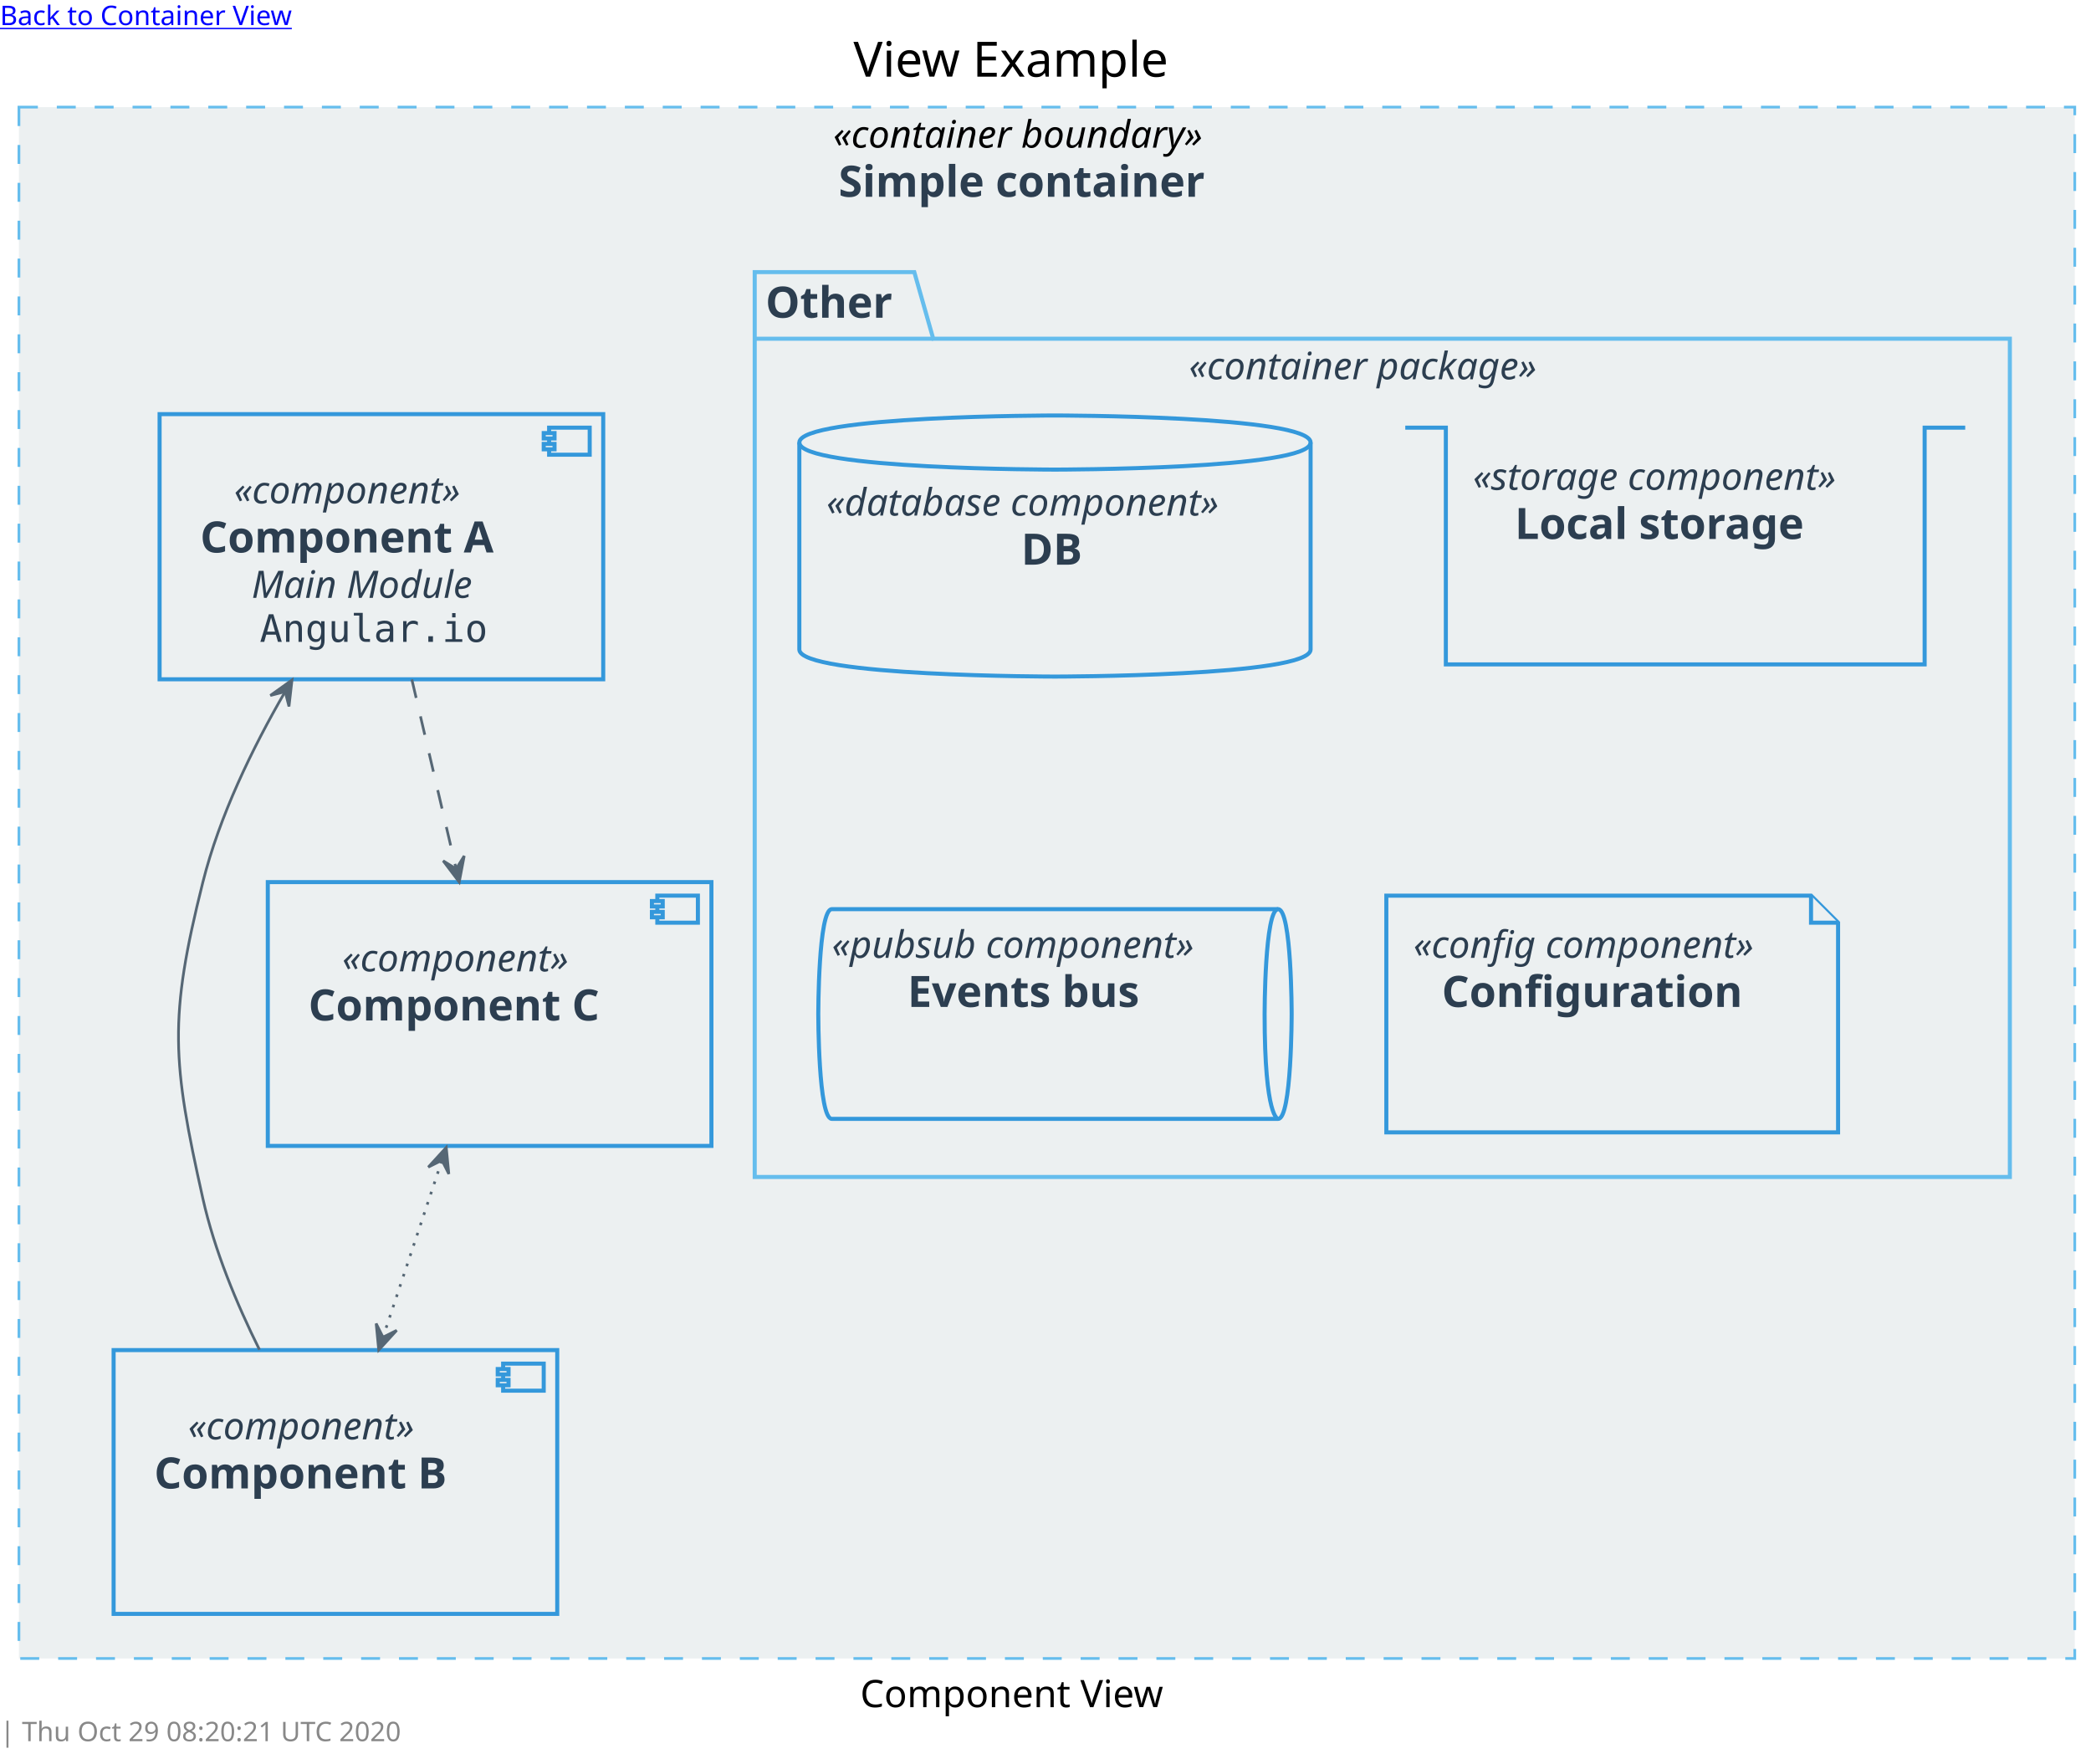
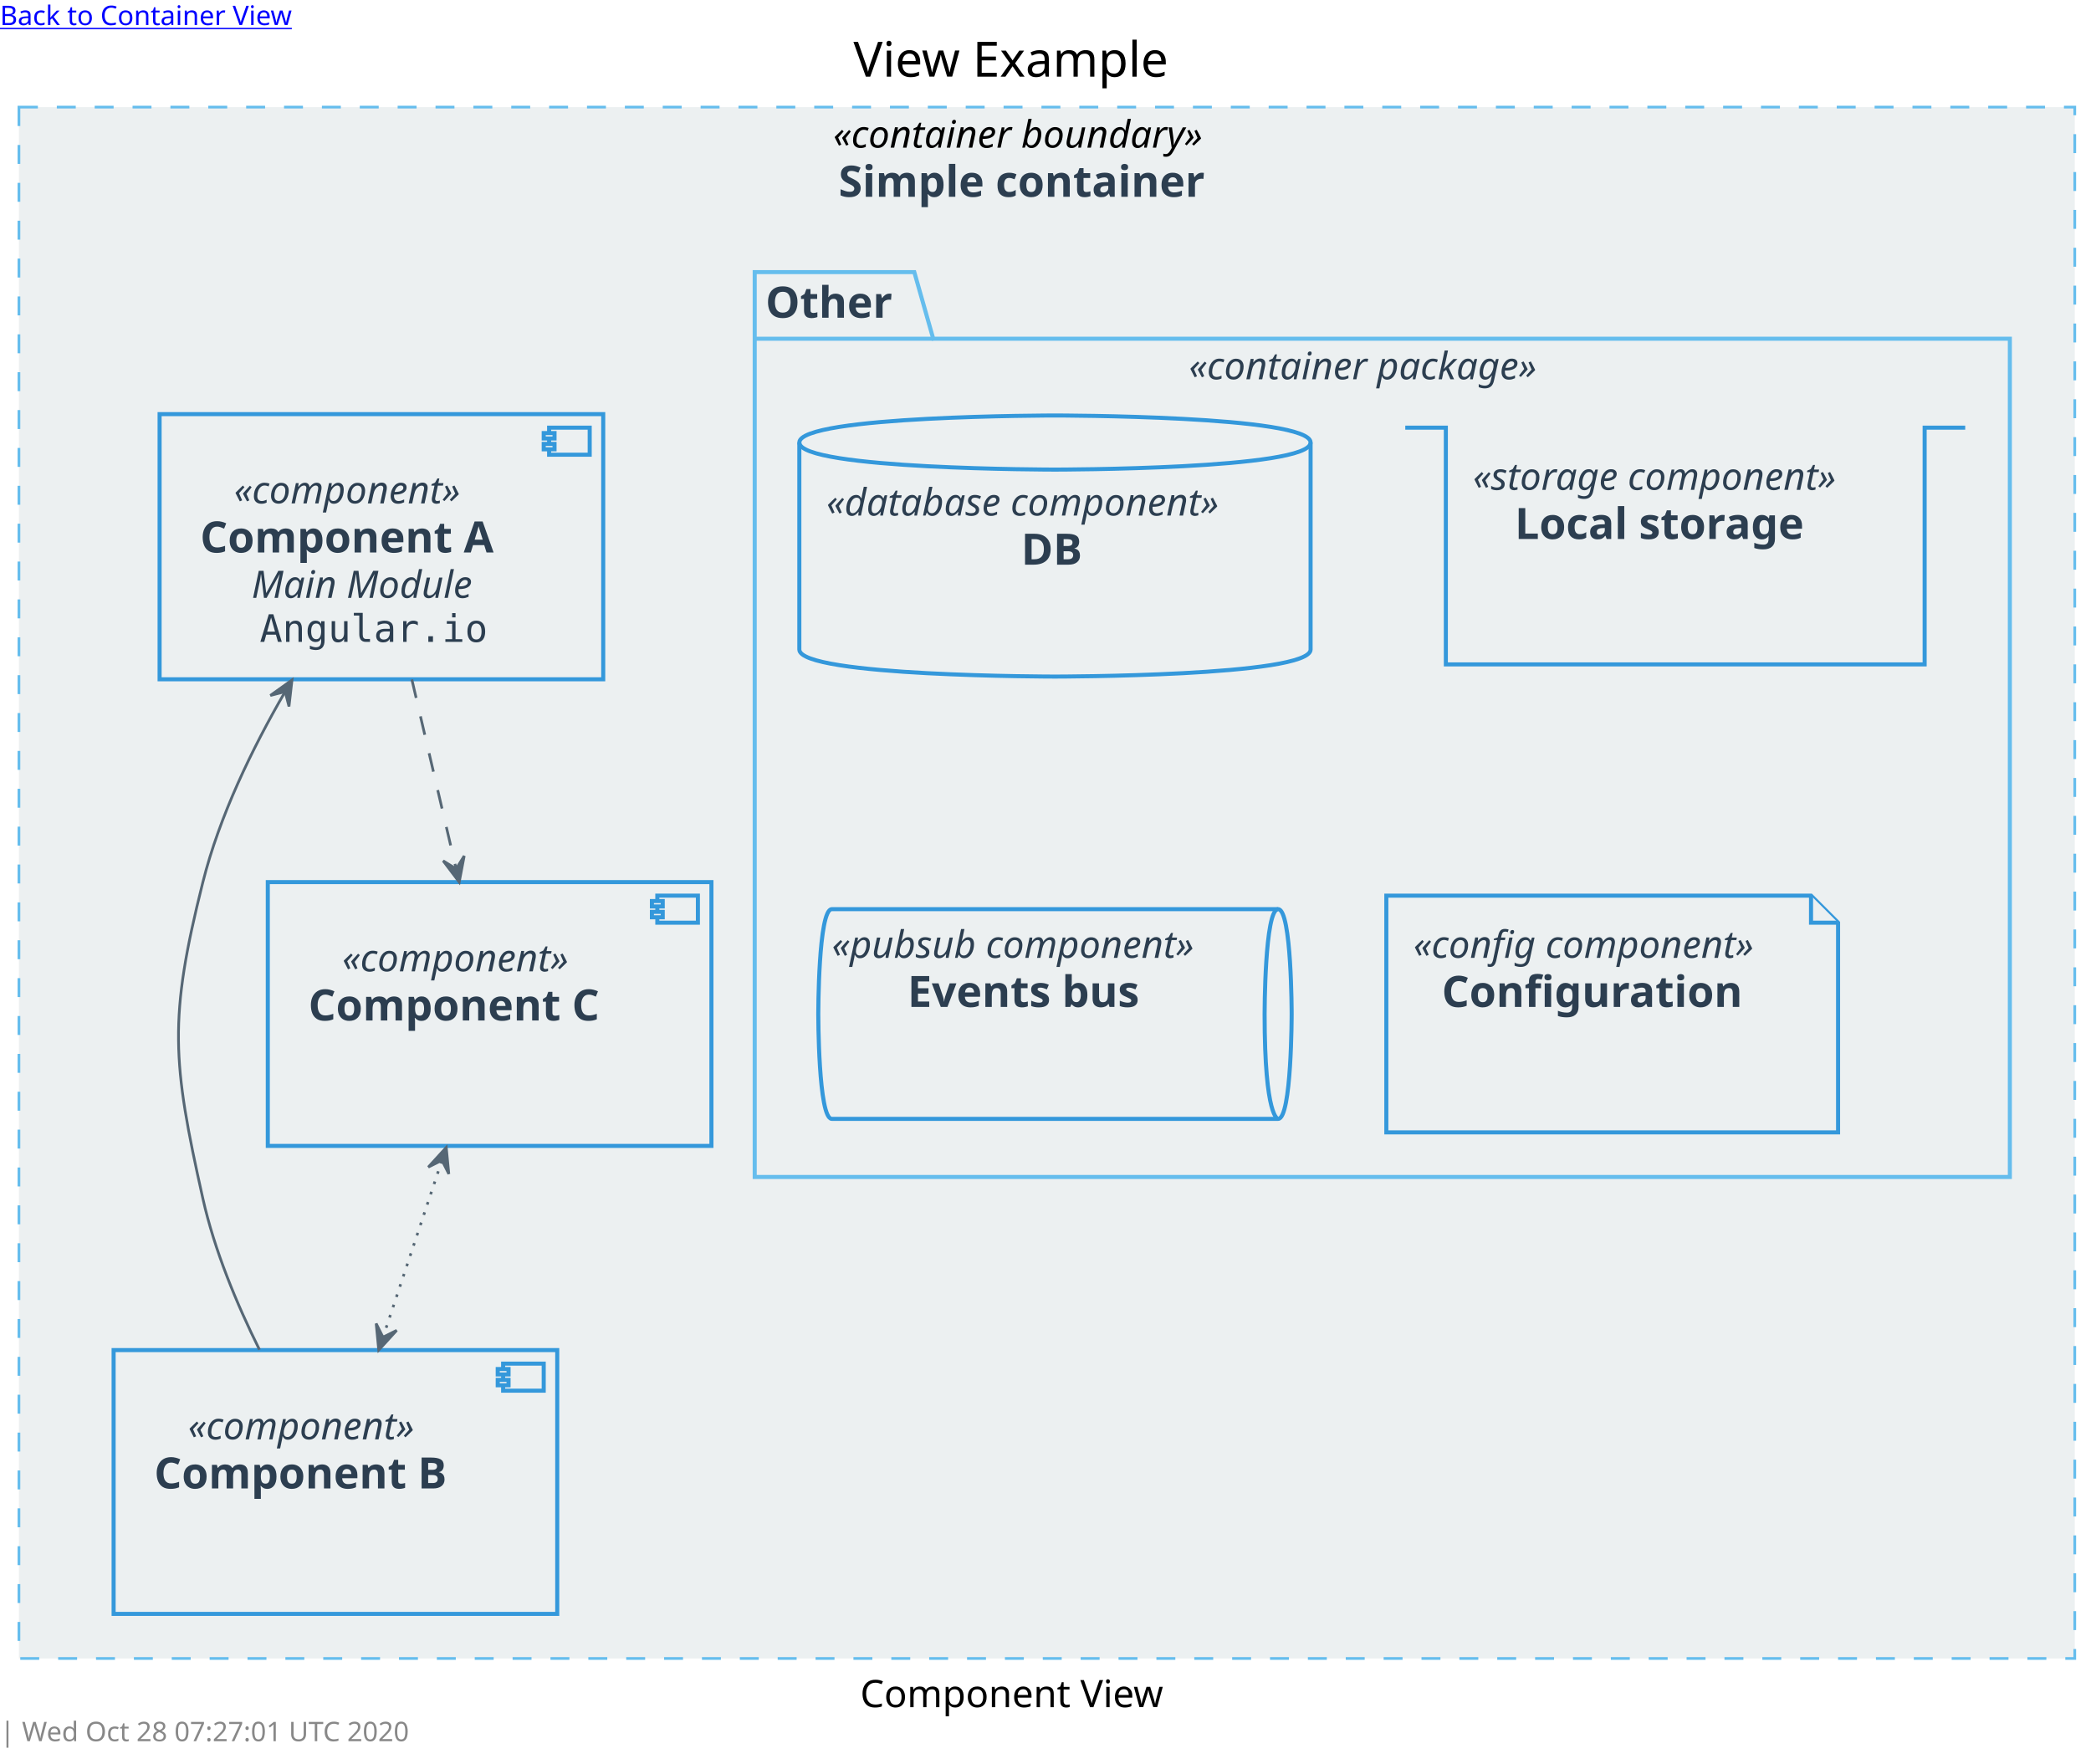
<svg xmlns="http://www.w3.org/2000/svg" xmlns:xlink="http://www.w3.org/1999/xlink" contentScriptType="application/ecmascript" contentStyleType="text/css" height="652px" preserveAspectRatio="none" style="width:773px;height:652px;" version="1.1" viewBox="0 0 773 652" width="773px" zoomAndPan="magnify">
-   <defs>
-     <style type="text/css">path:hover { stroke: #FFB99C !important;}</style>
-   </defs>
+   <defs />
  <g>
    <a href="example.container.svg" target="_top" title="example.container.svg" xlink:actuate="onRequest" xlink:href="example.container.svg" xlink:show="new" xlink:title="example.container.svg" xlink:type="simple">
      <text fill="#0000FF" font-family="sans-serif" font-size="10" lengthAdjust="spacingAndGlyphs" text-decoration="underline" textLength="125" x="0" y="9.282">Back to Container View</text>
    </a>
    <text fill="#000000" font-family="sans-serif" font-size="18" lengthAdjust="spacingAndGlyphs" textLength="129" x="315.5" y="28.349">View Example</text>
    <rect fill="#ECF0F1" height="573.5" style="stroke: #65BDED; stroke-width: 1.0; stroke-dasharray: 7.0,7.0;" width="760" x="7" y="39.594" />
    <text fill="#000000" font-family="sans-serif" font-size="14" font-style="italic" lengthAdjust="spacingAndGlyphs" textLength="158" x="308" y="54.589">«container boundary»</text>
    <text fill="#2C3E50" font-family="sans-serif" font-size="16" font-weight="bold" lengthAdjust="spacingAndGlyphs" textLength="154" x="310" y="72.742">Simple container</text>
    <polygon fill="#ECF0F1" points="279,100.594,338,100.594,345,125.219,743,125.219,743,435.094,279,435.094,279,100.594" style="stroke: #65BDED; stroke-width: 1.5;" />
    <line style="stroke: #65BDED; stroke-width: 1.5;" x1="279" x2="345" y1="125.219" y2="125.219" />
    <text fill="#2C3E50" font-family="sans-serif" font-size="16" font-weight="bold" lengthAdjust="spacingAndGlyphs" textLength="53" x="283" y="117.445">Other</text>
    <text fill="#2C3E50" font-family="sans-serif" font-size="14" font-style="italic" lengthAdjust="spacingAndGlyphs" textLength="151" x="439.5" y="140.214">«container package»</text>
    <rect fill="#ECF0F1" height="98.019" style="stroke: #3498DB; stroke-width: 1.5;" width="164" x="59" y="153.094" />
    <rect fill="#ECF0F1" height="10" style="stroke: #3498DB; stroke-width: 1.5;" width="15" x="203" y="158.094" />
    <rect fill="#ECF0F1" height="2" style="stroke: #3498DB; stroke-width: 1.5;" width="4" x="201" y="160.094" />
    <rect fill="#ECF0F1" height="2" style="stroke: #3498DB; stroke-width: 1.5;" width="4" x="201" y="164.094" />
    <text fill="#2C3E50" font-family="sans-serif" font-size="14" font-style="italic" lengthAdjust="spacingAndGlyphs" textLength="99" x="86.5" y="186.089">«component»</text>
    <text fill="#2C3E50" font-family="sans-serif" font-size="16" font-weight="bold" lengthAdjust="spacingAndGlyphs" textLength="124" x="74" y="204.242">Component A</text>
    <text fill="#2C3E50" font-family="sans-serif" font-size="14" lengthAdjust="spacingAndGlyphs" textLength="0" x="93" y="221.011" />
    <text fill="#2C3E50" font-family="sans-serif" font-size="14" font-style="italic" lengthAdjust="spacingAndGlyphs" textLength="90" x="93" y="221.011">Main Module</text>
    <text fill="#2C3E50" font-family="sans-serif" font-size="14" lengthAdjust="spacingAndGlyphs" textLength="0" x="96" y="237.811" />
    <text fill="#2C3E50" font-family="monospace" font-size="14" lengthAdjust="spacingAndGlyphs" textLength="80" x="96" y="237.276">Angular.io</text>
    <text fill="#2C3E50" font-family="sans-serif" font-size="14" lengthAdjust="spacingAndGlyphs" textLength="0" x="180" y="237.811" />
    <rect fill="#ECF0F1" height="97.516" style="stroke: #3498DB; stroke-width: 1.5;" width="164" x="42" y="499.094" />
    <rect fill="#ECF0F1" height="10" style="stroke: #3498DB; stroke-width: 1.5;" width="15" x="186" y="504.094" />
    <rect fill="#ECF0F1" height="2" style="stroke: #3498DB; stroke-width: 1.5;" width="4" x="184" y="506.094" />
    <rect fill="#ECF0F1" height="2" style="stroke: #3498DB; stroke-width: 1.5;" width="4" x="184" y="510.094" />
    <text fill="#2C3E50" font-family="sans-serif" font-size="14" font-style="italic" lengthAdjust="spacingAndGlyphs" textLength="99" x="69.5" y="532.089">«component»</text>
    <text fill="#2C3E50" font-family="sans-serif" font-size="16" font-weight="bold" lengthAdjust="spacingAndGlyphs" textLength="124" x="57" y="550.242">Component B</text>
    <text fill="#2C3E50" font-family="sans-serif" font-size="14" lengthAdjust="spacingAndGlyphs" textLength="0" x="119" y="567.011" />
    <text fill="#2C3E50" font-family="sans-serif" font-size="14" font-style="italic" lengthAdjust="spacingAndGlyphs" textLength="0" x="123" y="567.011" />
    <text fill="#2C3E50" font-family="sans-serif" font-size="14" lengthAdjust="spacingAndGlyphs" textLength="0" x="119" y="583.308" />
    <text fill="#2C3E50" font-family="sans-serif" font-size="14" lengthAdjust="spacingAndGlyphs" textLength="0" x="123" y="583.308" />
    <rect fill="#ECF0F1" height="97.516" style="stroke: #3498DB; stroke-width: 1.5;" width="164" x="99" y="326.094" />
    <rect fill="#ECF0F1" height="10" style="stroke: #3498DB; stroke-width: 1.5;" width="15" x="243" y="331.094" />
    <rect fill="#ECF0F1" height="2" style="stroke: #3498DB; stroke-width: 1.5;" width="4" x="241" y="333.094" />
    <rect fill="#ECF0F1" height="2" style="stroke: #3498DB; stroke-width: 1.5;" width="4" x="241" y="337.094" />
    <text fill="#2C3E50" font-family="sans-serif" font-size="14" font-style="italic" lengthAdjust="spacingAndGlyphs" textLength="99" x="126.5" y="359.089">«component»</text>
    <text fill="#2C3E50" font-family="sans-serif" font-size="16" font-weight="bold" lengthAdjust="spacingAndGlyphs" textLength="124" x="114" y="377.242">Component C</text>
    <text fill="#2C3E50" font-family="sans-serif" font-size="14" lengthAdjust="spacingAndGlyphs" textLength="0" x="176" y="394.011" />
    <text fill="#2C3E50" font-family="sans-serif" font-size="14" font-style="italic" lengthAdjust="spacingAndGlyphs" textLength="0" x="180" y="394.011" />
    <text fill="#2C3E50" font-family="sans-serif" font-size="14" lengthAdjust="spacingAndGlyphs" textLength="0" x="176" y="410.308" />
    <text fill="#2C3E50" font-family="sans-serif" font-size="14" lengthAdjust="spacingAndGlyphs" textLength="0" x="180" y="410.308" />
    <path d="M295.5,163.594 C295.5,153.594 390,153.594 390,153.594 C390,153.594 484.5,153.594 484.5,163.594 L484.5,240.109 C484.5,250.109 390,250.109 390,250.109 C390,250.109 295.5,250.109 295.5,240.109 L295.5,163.594 " fill="#ECF0F1" style="stroke: #3498DB; stroke-width: 1.5;" />
    <path d="M295.5,163.594 C295.5,173.594 390,173.594 390,173.594 C390,173.594 484.5,173.594 484.5,163.594 " fill="none" style="stroke: #3498DB; stroke-width: 1.5;" />
    <text fill="#2C3E50" font-family="sans-serif" font-size="14" font-style="italic" lengthAdjust="spacingAndGlyphs" textLength="169" x="305.5" y="190.589">«database component»</text>
    <text fill="#2C3E50" font-family="sans-serif" font-size="16" font-weight="bold" lengthAdjust="spacingAndGlyphs" textLength="25" x="377.5" y="208.742">DB</text>
    <text fill="#2C3E50" font-family="sans-serif" font-size="14" lengthAdjust="spacingAndGlyphs" textLength="0" x="390" y="225.511" />
    <text fill="#2C3E50" font-family="sans-serif" font-size="14" font-style="italic" lengthAdjust="spacingAndGlyphs" textLength="0" x="394" y="225.511" />
    <text fill="#2C3E50" font-family="sans-serif" font-size="14" lengthAdjust="spacingAndGlyphs" textLength="0" x="390" y="241.808" />
    <text fill="#2C3E50" font-family="sans-serif" font-size="14" lengthAdjust="spacingAndGlyphs" textLength="0" x="394" y="241.808" />
    <rect fill="#ECF0F1" height="87.516" style="stroke: none; stroke-width: 1.5;" width="177" x="534.5" y="158.094" />
    <path d="M519.5,158.094 L534.5,158.094 L534.5,245.609 L711.5,245.609 L711.5,158.094 L726.5,158.094 " fill="none" style="stroke: #3498DB; stroke-width: 1.5;" />
    <text fill="#2C3E50" font-family="sans-serif" font-size="14" font-style="italic" lengthAdjust="spacingAndGlyphs" textLength="157" x="544.5" y="181.089">«storage component»</text>
    <text fill="#2C3E50" font-family="sans-serif" font-size="16" font-weight="bold" lengthAdjust="spacingAndGlyphs" textLength="126" x="560" y="199.242">Local storage</text>
    <text fill="#2C3E50" font-family="sans-serif" font-size="14" lengthAdjust="spacingAndGlyphs" textLength="0" x="623" y="216.011" />
    <text fill="#2C3E50" font-family="sans-serif" font-size="14" font-style="italic" lengthAdjust="spacingAndGlyphs" textLength="0" x="627" y="216.011" />
    <text fill="#2C3E50" font-family="sans-serif" font-size="14" lengthAdjust="spacingAndGlyphs" textLength="0" x="623" y="232.308" />
    <text fill="#2C3E50" font-family="sans-serif" font-size="14" lengthAdjust="spacingAndGlyphs" textLength="0" x="627" y="232.308" />
    <path d="M307.5,336.094 L472.5,336.094 C477.5,336.094 477.5,374.852 477.5,374.852 C477.5,374.852 477.5,413.609 472.5,413.609 L307.5,413.609 C302.5,413.609 302.5,374.852 302.5,374.852 C302.5,374.852 302.5,336.094 307.5,336.094 " fill="#ECF0F1" style="stroke: #3498DB; stroke-width: 1.5;" />
    <path d="M472.5,336.094 C467.5,336.094 467.5,374.852 467.5,374.852 C467.5,413.609 472.5,413.609 472.5,413.609 " fill="none" style="stroke: #3498DB; stroke-width: 1.5;" />
    <text fill="#2C3E50" font-family="sans-serif" font-size="14" font-style="italic" lengthAdjust="spacingAndGlyphs" textLength="155" x="307.5" y="354.089">«pubsub component»</text>
    <text fill="#2C3E50" font-family="sans-serif" font-size="16" font-weight="bold" lengthAdjust="spacingAndGlyphs" textLength="99" x="335.5" y="372.242">Events bus</text>
    <text fill="#2C3E50" font-family="sans-serif" font-size="14" lengthAdjust="spacingAndGlyphs" textLength="0" x="385" y="389.011" />
    <text fill="#2C3E50" font-family="sans-serif" font-size="14" font-style="italic" lengthAdjust="spacingAndGlyphs" textLength="0" x="389" y="389.011" />
    <text fill="#2C3E50" font-family="sans-serif" font-size="14" lengthAdjust="spacingAndGlyphs" textLength="0" x="385" y="405.308" />
    <text fill="#2C3E50" font-family="sans-serif" font-size="14" lengthAdjust="spacingAndGlyphs" textLength="0" x="389" y="405.308" />
    <polygon fill="#ECF0F1" points="512.5,331.094,512.5,418.609,679.5,418.609,679.5,341.094,669.5,331.094,512.5,331.094" style="stroke: #3498DB; stroke-width: 1.5;" />
    <path d="M669.5,331.094 L669.5,341.094 L679.5,341.094 " fill="#ECF0F1" style="stroke: #3498DB; stroke-width: 1.5;" />
    <text fill="#2C3E50" font-family="sans-serif" font-size="14" font-style="italic" lengthAdjust="spacingAndGlyphs" textLength="147" x="522.5" y="354.089">«config component»</text>
    <text fill="#2C3E50" font-family="sans-serif" font-size="16" font-weight="bold" lengthAdjust="spacingAndGlyphs" textLength="126" x="533" y="372.242">Configuration</text>
    <text fill="#2C3E50" font-family="sans-serif" font-size="14" lengthAdjust="spacingAndGlyphs" textLength="0" x="596" y="389.011" />
    <text fill="#2C3E50" font-family="sans-serif" font-size="14" font-style="italic" lengthAdjust="spacingAndGlyphs" textLength="0" x="600" y="389.011" />
    <text fill="#2C3E50" font-family="sans-serif" font-size="14" lengthAdjust="spacingAndGlyphs" textLength="0" x="596" y="405.308" />
    <text fill="#2C3E50" font-family="sans-serif" font-size="14" lengthAdjust="spacingAndGlyphs" textLength="0" x="600" y="405.308" />
    <path d="M105.359,255.779 C93.21,276.722 81.149,301.628 75,326.094 C62.324,376.525 63.644,392.349 75,443.094 C79.272,462.182 87.453,481.896 95.926,498.96 " fill="none" id="componentA-backto-componentB" style="stroke: #566775; stroke-width: 1.0;" />
    <polygon fill="#566775" points="107.95,251.371,99.94,257.101,105.416,255.681,106.836,261.156,107.95,251.371" style="stroke: #566775; stroke-width: 1.0;" />
    <text fill="#2C3E50" font-family="sans-serif" font-size="12" lengthAdjust="spacingAndGlyphs" textLength="0" x="80" y="379.732" />
    <path d="M152.249,251.182 C157.34,272.948 163.374,298.743 168.596,321.068 " fill="none" id="componentA-to-componentC" style="stroke: #566775; stroke-width: 1.0; stroke-dasharray: 7.0,7.0;" />
    <polygon fill="#566775" points="169.767,326.071,171.613,316.396,168.628,321.202,163.823,318.218,169.767,326.071" style="stroke: #566775; stroke-width: 1.0;" />
    <text fill="#2C3E50" font-family="sans-serif" font-size="12" lengthAdjust="spacingAndGlyphs" textLength="0" x="168" y="293.232" />
    <path d="M163.303,429.186 C156.411,449.861 148.53,473.503 141.644,494.163 " fill="none" id="componentC-componentB" style="stroke: #566775; stroke-width: 1.0; stroke-dasharray: 1.0,3.0;" />
    <polygon fill="#566775" points="140.008,499.071,146.649,491.798,141.59,494.327,139.06,489.268,140.008,499.071" style="stroke: #566775; stroke-width: 1.0;" />
    <polygon fill="#566775" points="164.971,424.182,158.33,431.455,163.39,428.925,165.92,433.985,164.971,424.182" style="stroke: #566775; stroke-width: 1.0;" />
    <text fill="#2C3E50" font-family="sans-serif" font-size="12" lengthAdjust="spacingAndGlyphs" textLength="0" x="160" y="466.232" />
    <text fill="#000000" font-family="sans-serif" font-size="14" lengthAdjust="spacingAndGlyphs" textLength="124" x="318" y="631.089">Component View</text>
-     <text fill="#888888" font-family="sans-serif" font-size="10" lengthAdjust="spacingAndGlyphs" textLength="169" x="0" y="643.673">| Thu Oct 29 08:20:21 UTC 2020</text>
+     <text fill="#888888" font-family="sans-serif" font-size="10" lengthAdjust="spacingAndGlyphs" textLength="171" x="0" y="643.673">| Wed Oct 28 07:27:01 UTC 2020</text>
  </g>
</svg>
